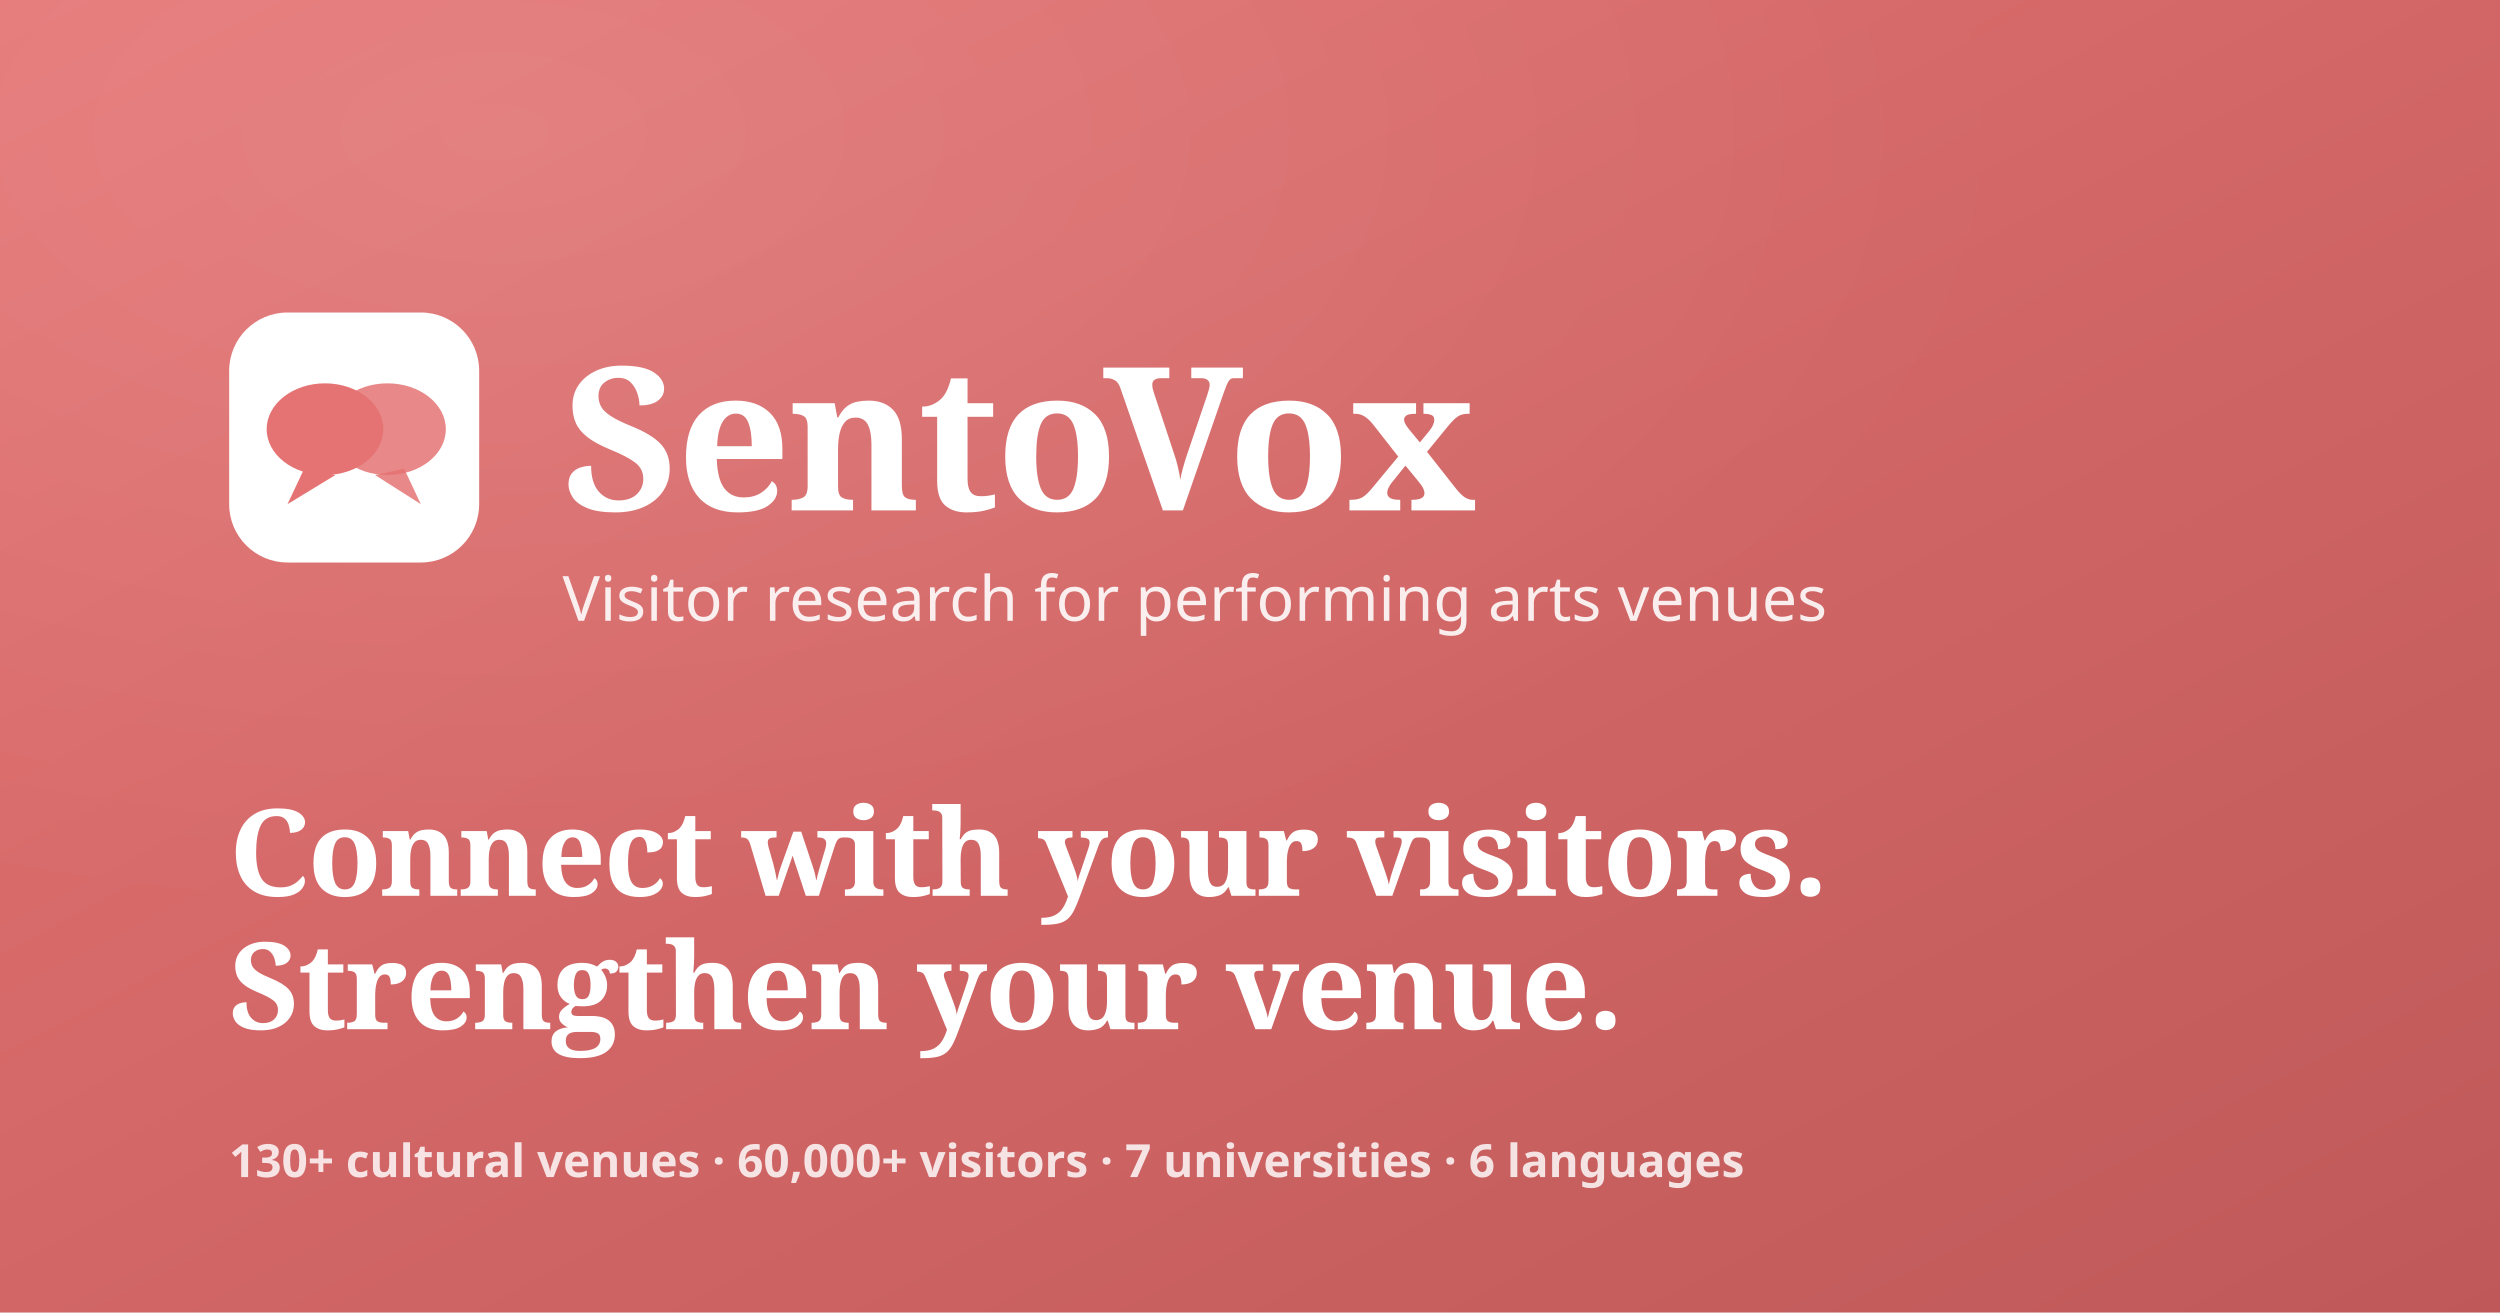
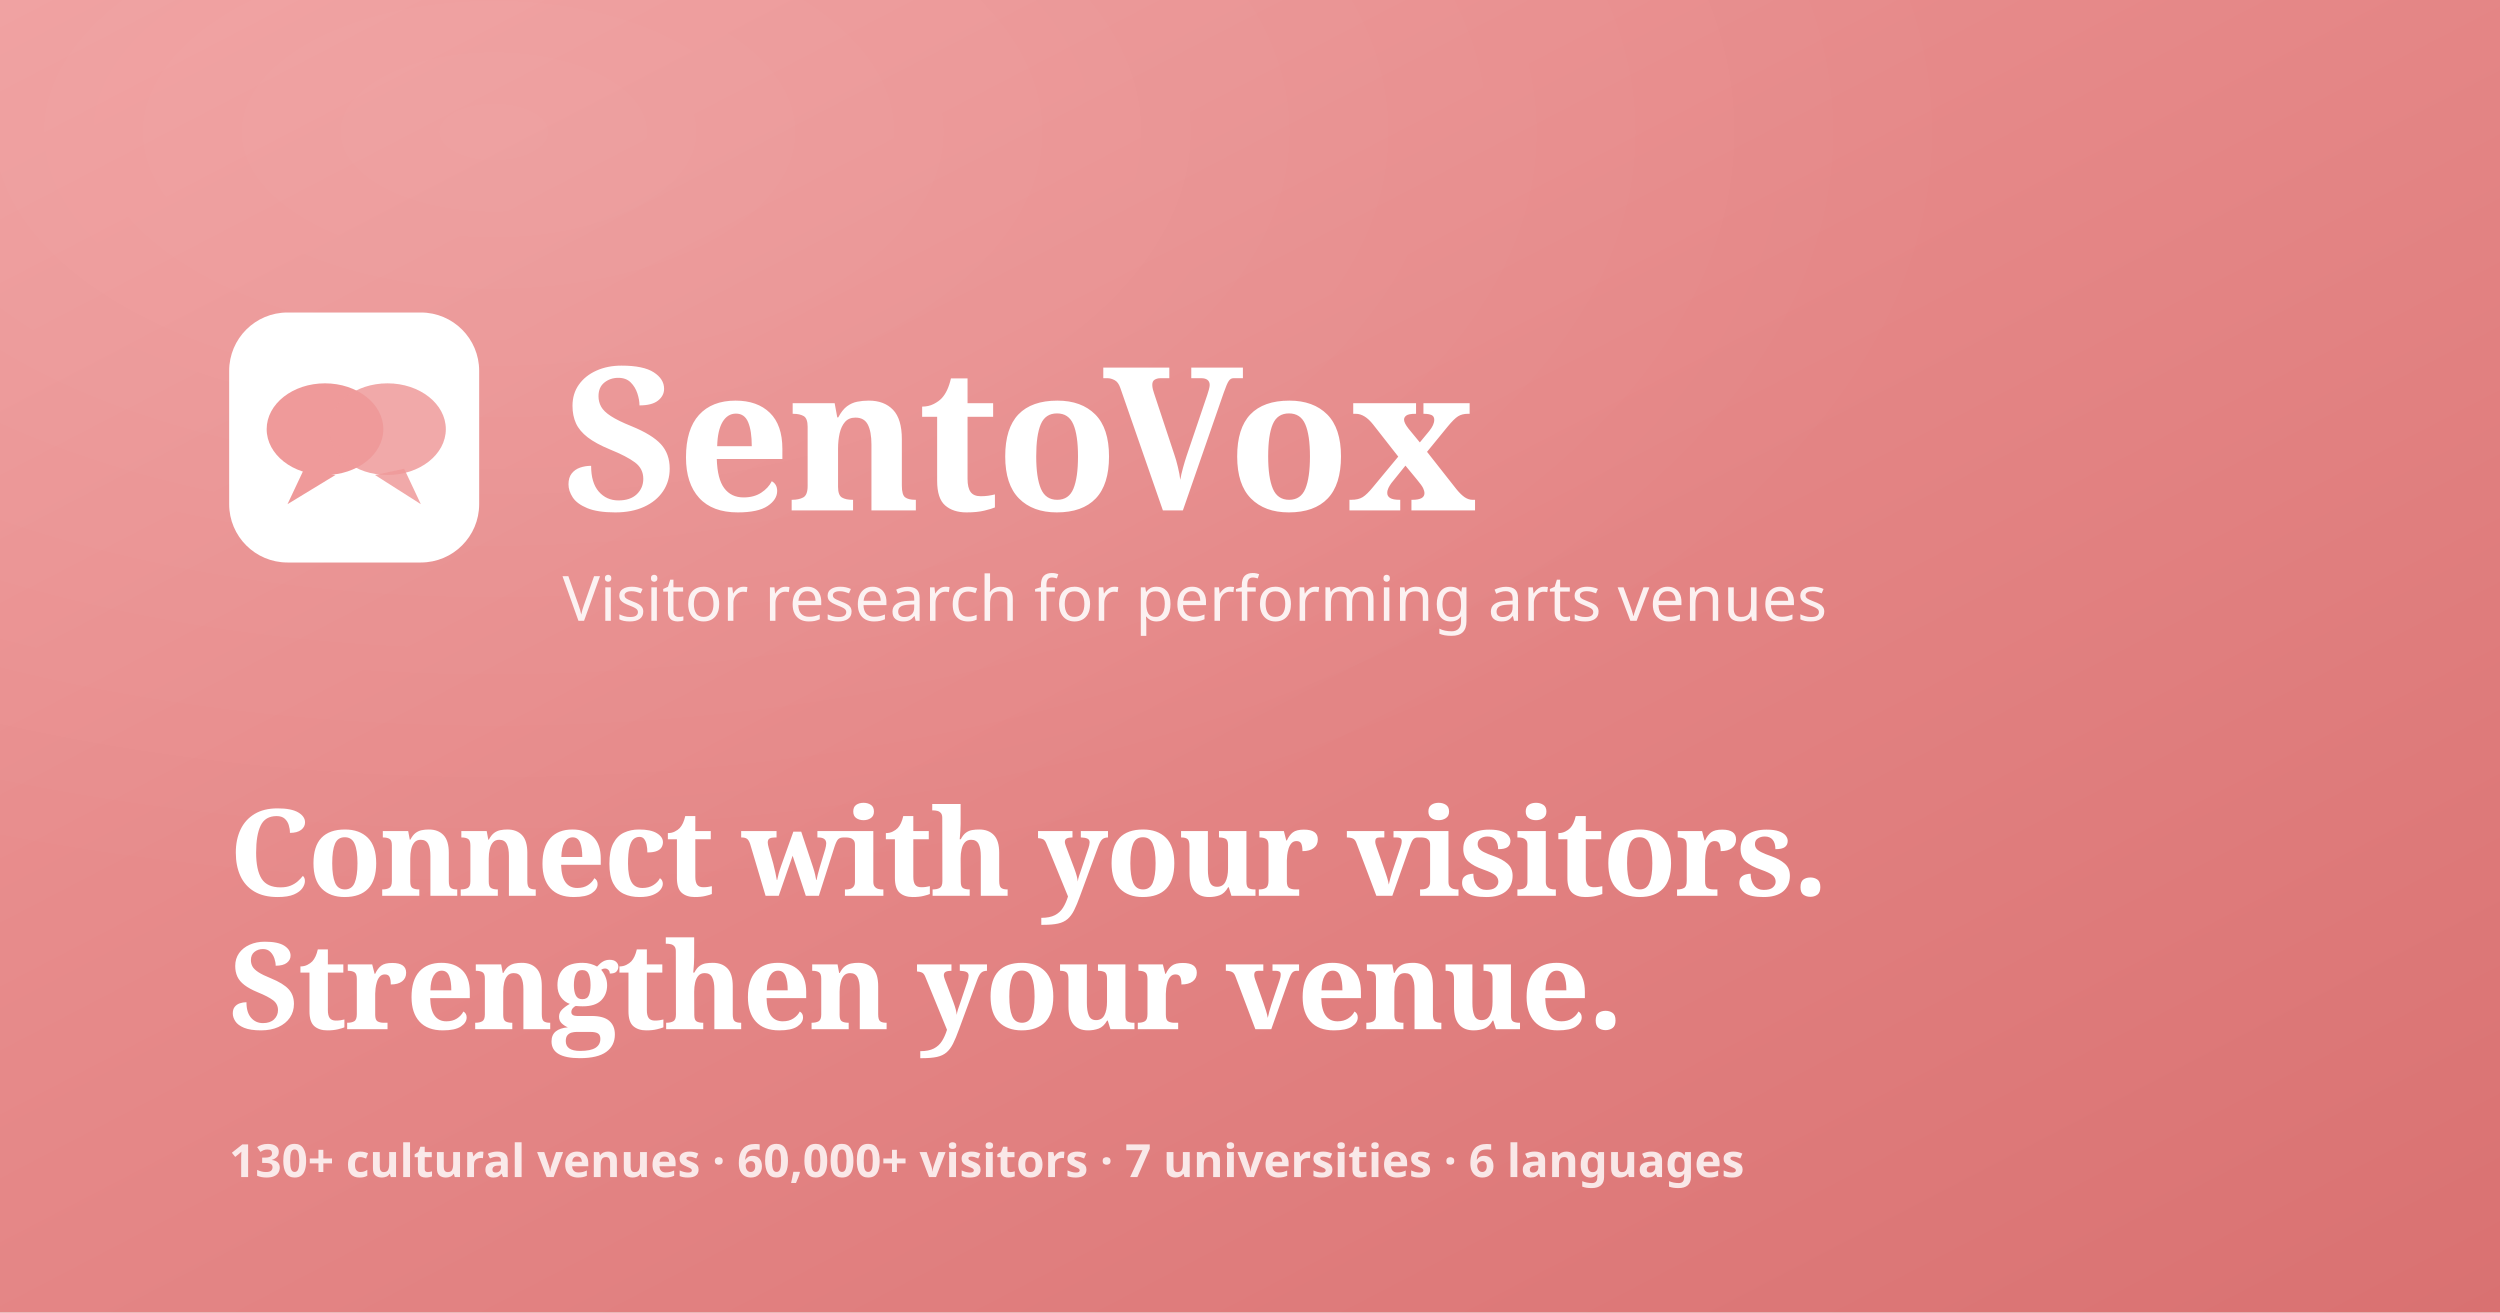
<svg xmlns="http://www.w3.org/2000/svg" width="1200" height="630" viewBox="0 0 1200 630">
  <defs>
    <linearGradient id="bg" x1="0%" y1="0%" x2="100%" y2="100%">
-       <stop offset="0%" stop-color="#e57373" />
-       <stop offset="100%" stop-color="#bf5959" />
+       <stop offset="0%" stop-color="#ef9a9a" />
+       <stop offset="100%" stop-color="#d97171" />
    </linearGradient>
    <radialGradient id="glow" cx="20%" cy="10%" r="60%">
      <stop offset="0%" stop-color="#ffffff" stop-opacity="0.12" />
      <stop offset="100%" stop-color="#ffffff" stop-opacity="0" />
    </radialGradient>
  </defs>
  <rect width="1200" height="630" fill="url(#bg)" />
  <rect width="1200" height="630" fill="url(#glow)" />
  <g transform="translate(110,150)">
    <rect width="120" height="120" rx="28" fill="#ffffff" />
-     <ellipse cx="46" cy="56" rx="28" ry="22" fill="#e57373" />
-     <path d="M36 75 L28 92 L51 78 Z" fill="#e57373" />
-     <ellipse cx="76" cy="56" rx="28" ry="22" fill="#e57373" opacity="0.85" />
-     <path d="M70 78 L92 92 L84 75 Z" fill="#e57373" opacity="0.85" />
+     <ellipse cx="46" cy="56" rx="28" ry="22" fill="#ef9a9a" />
+     <path d="M36 75 L28 92 L51 78 Z" fill="#ef9a9a" />
+     <ellipse cx="76" cy="56" rx="28" ry="22" fill="#ef9a9a" opacity="0.85" />
+     <path d="M70 78 L92 92 L84 75 Z" fill="#ef9a9a" opacity="0.85" />
  </g>
  <text x="270" y="245" font-family="'Playfair Display',Georgia,serif" font-weight="700" font-size="96" fill="#ffffff" letter-spacing="-1.5">SentoVox</text>
  <text x="270" y="298" font-family="'DM Sans',system-ui,sans-serif" font-weight="500" font-size="30" fill="#ffffff" opacity="0.88">Visitor research for performing arts venues</text>
  <text x="110" y="430" font-family="'Playfair Display',Georgia,serif" font-weight="700" font-size="58" fill="#ffffff" letter-spacing="-1">Connect with your visitors.</text>
  <text x="110" y="494" font-family="'Playfair Display',Georgia,serif" font-weight="700" font-size="58" fill="#ffffff" letter-spacing="-1">Strengthen your venue.</text>
  <text x="110" y="565" font-family="'DM Sans',system-ui,sans-serif" font-weight="600" font-size="22" fill="#ffffff" opacity="0.82">130+ cultural venues  ·  60,000+ visitors  ·  7 universities  ·  6 languages</text>
</svg>
